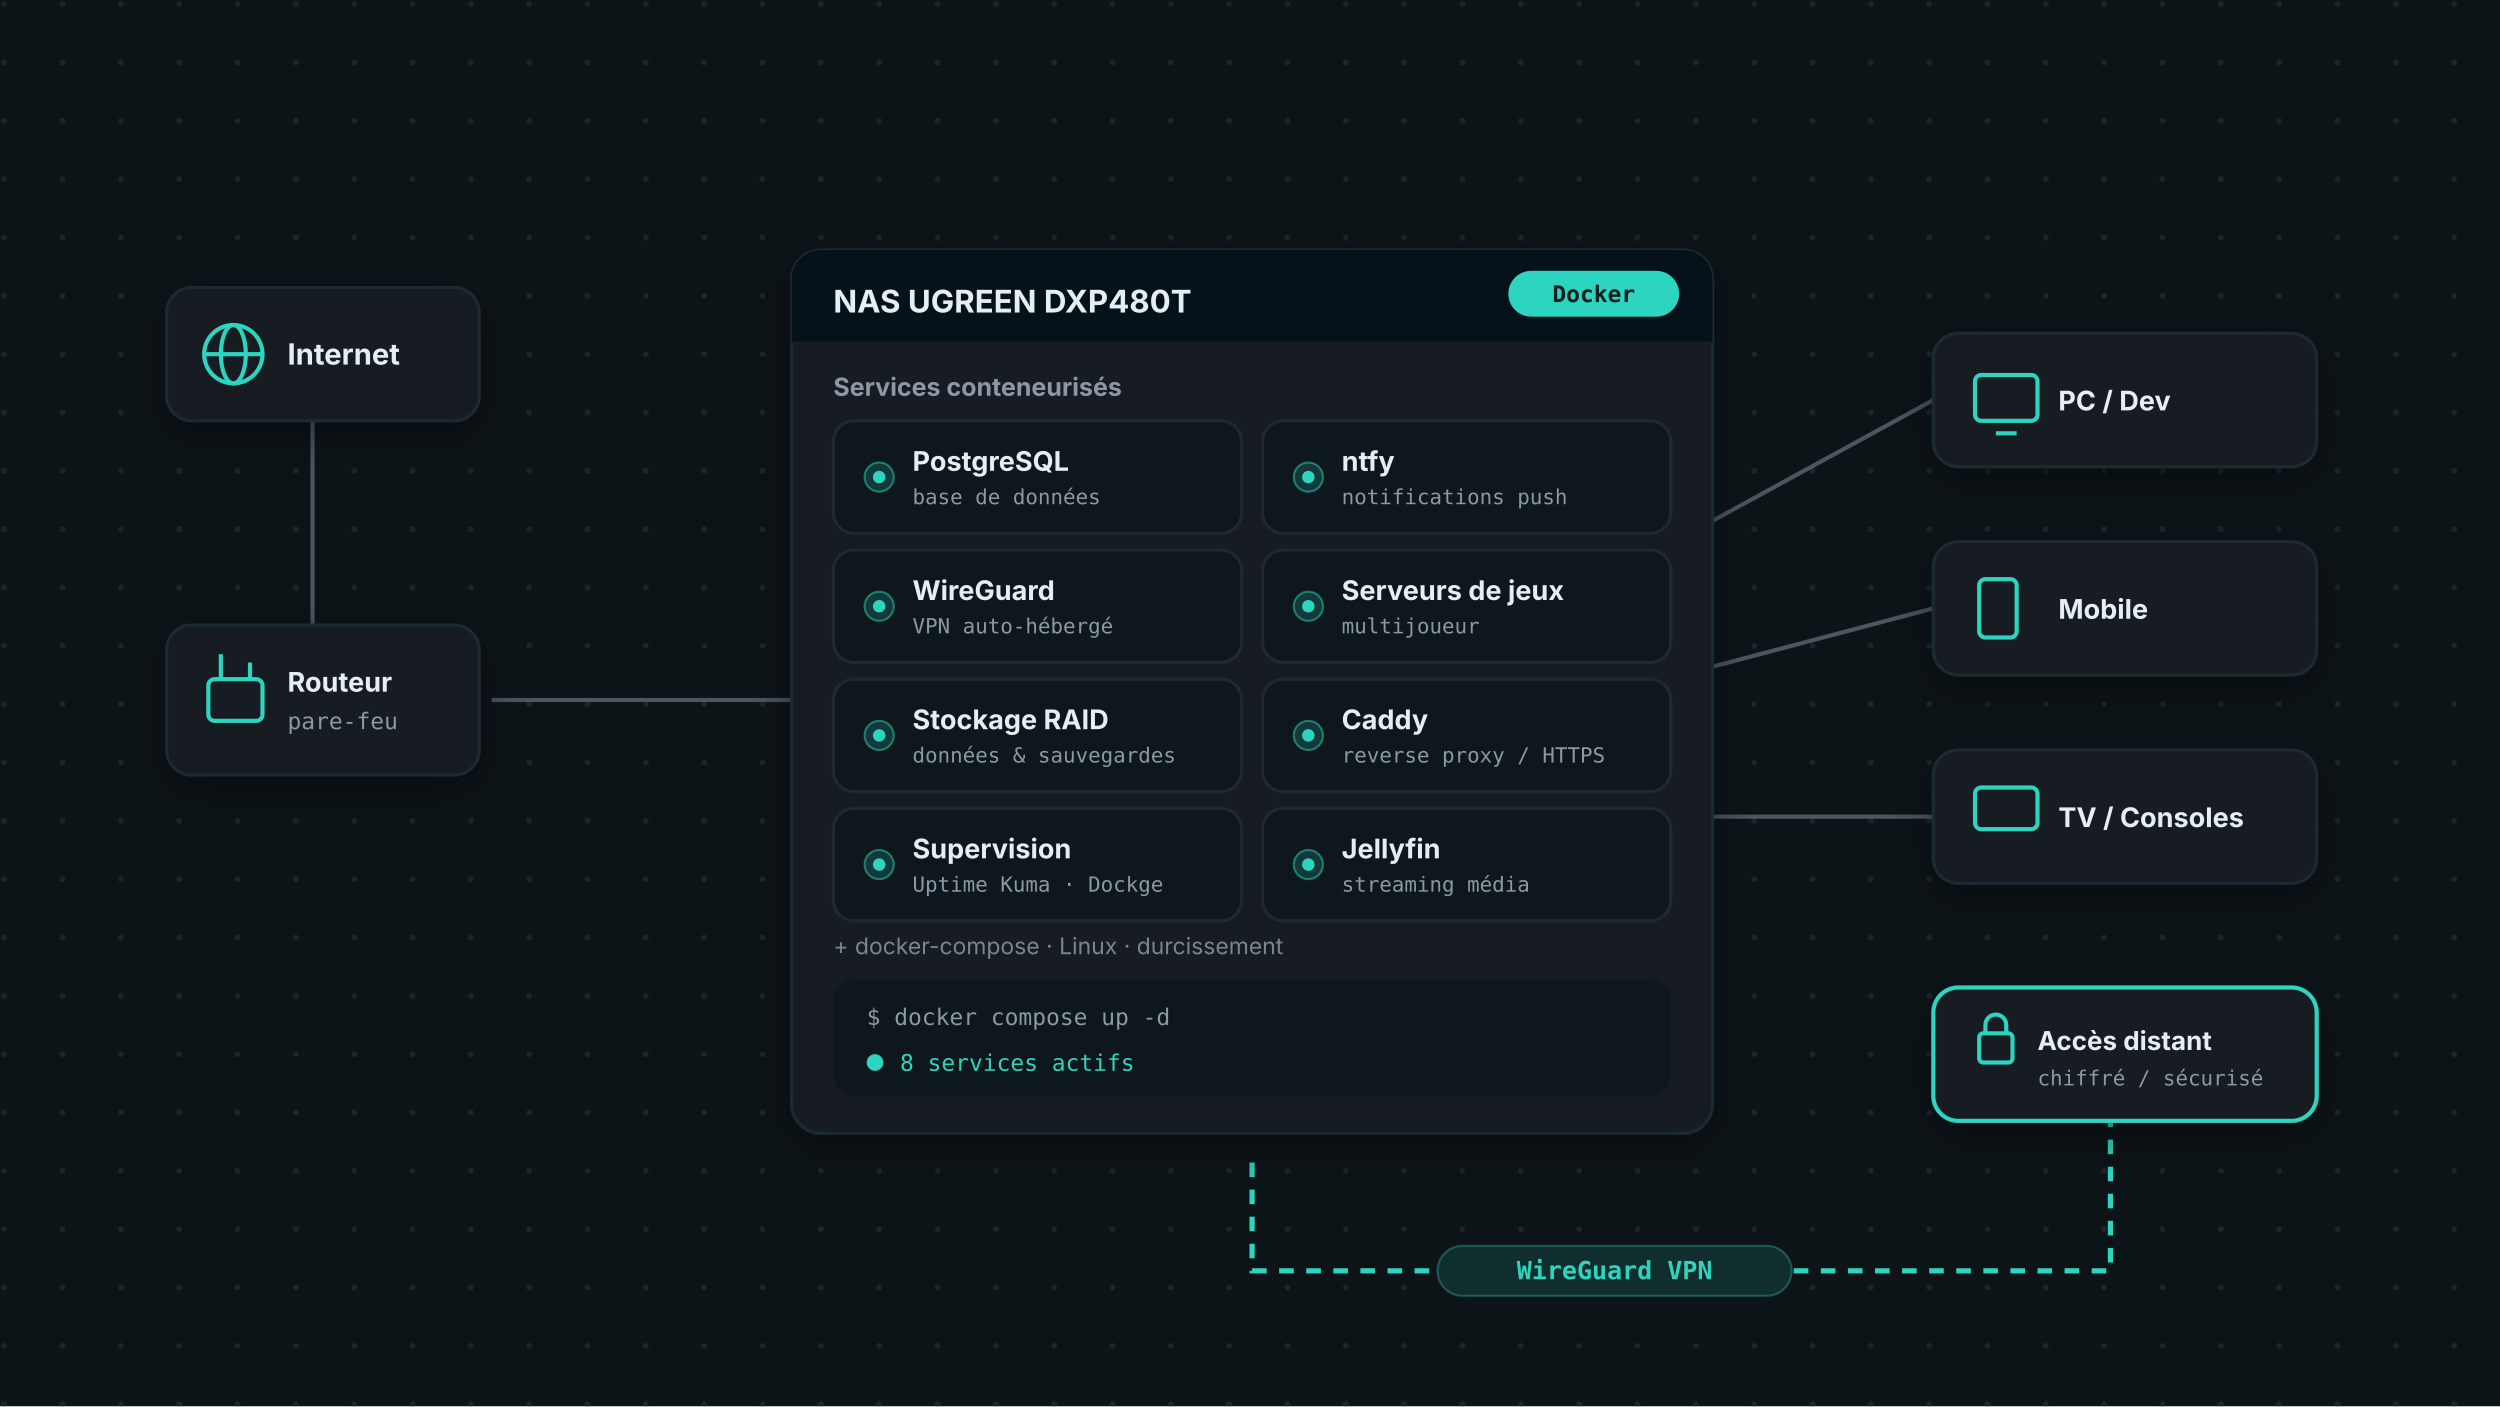
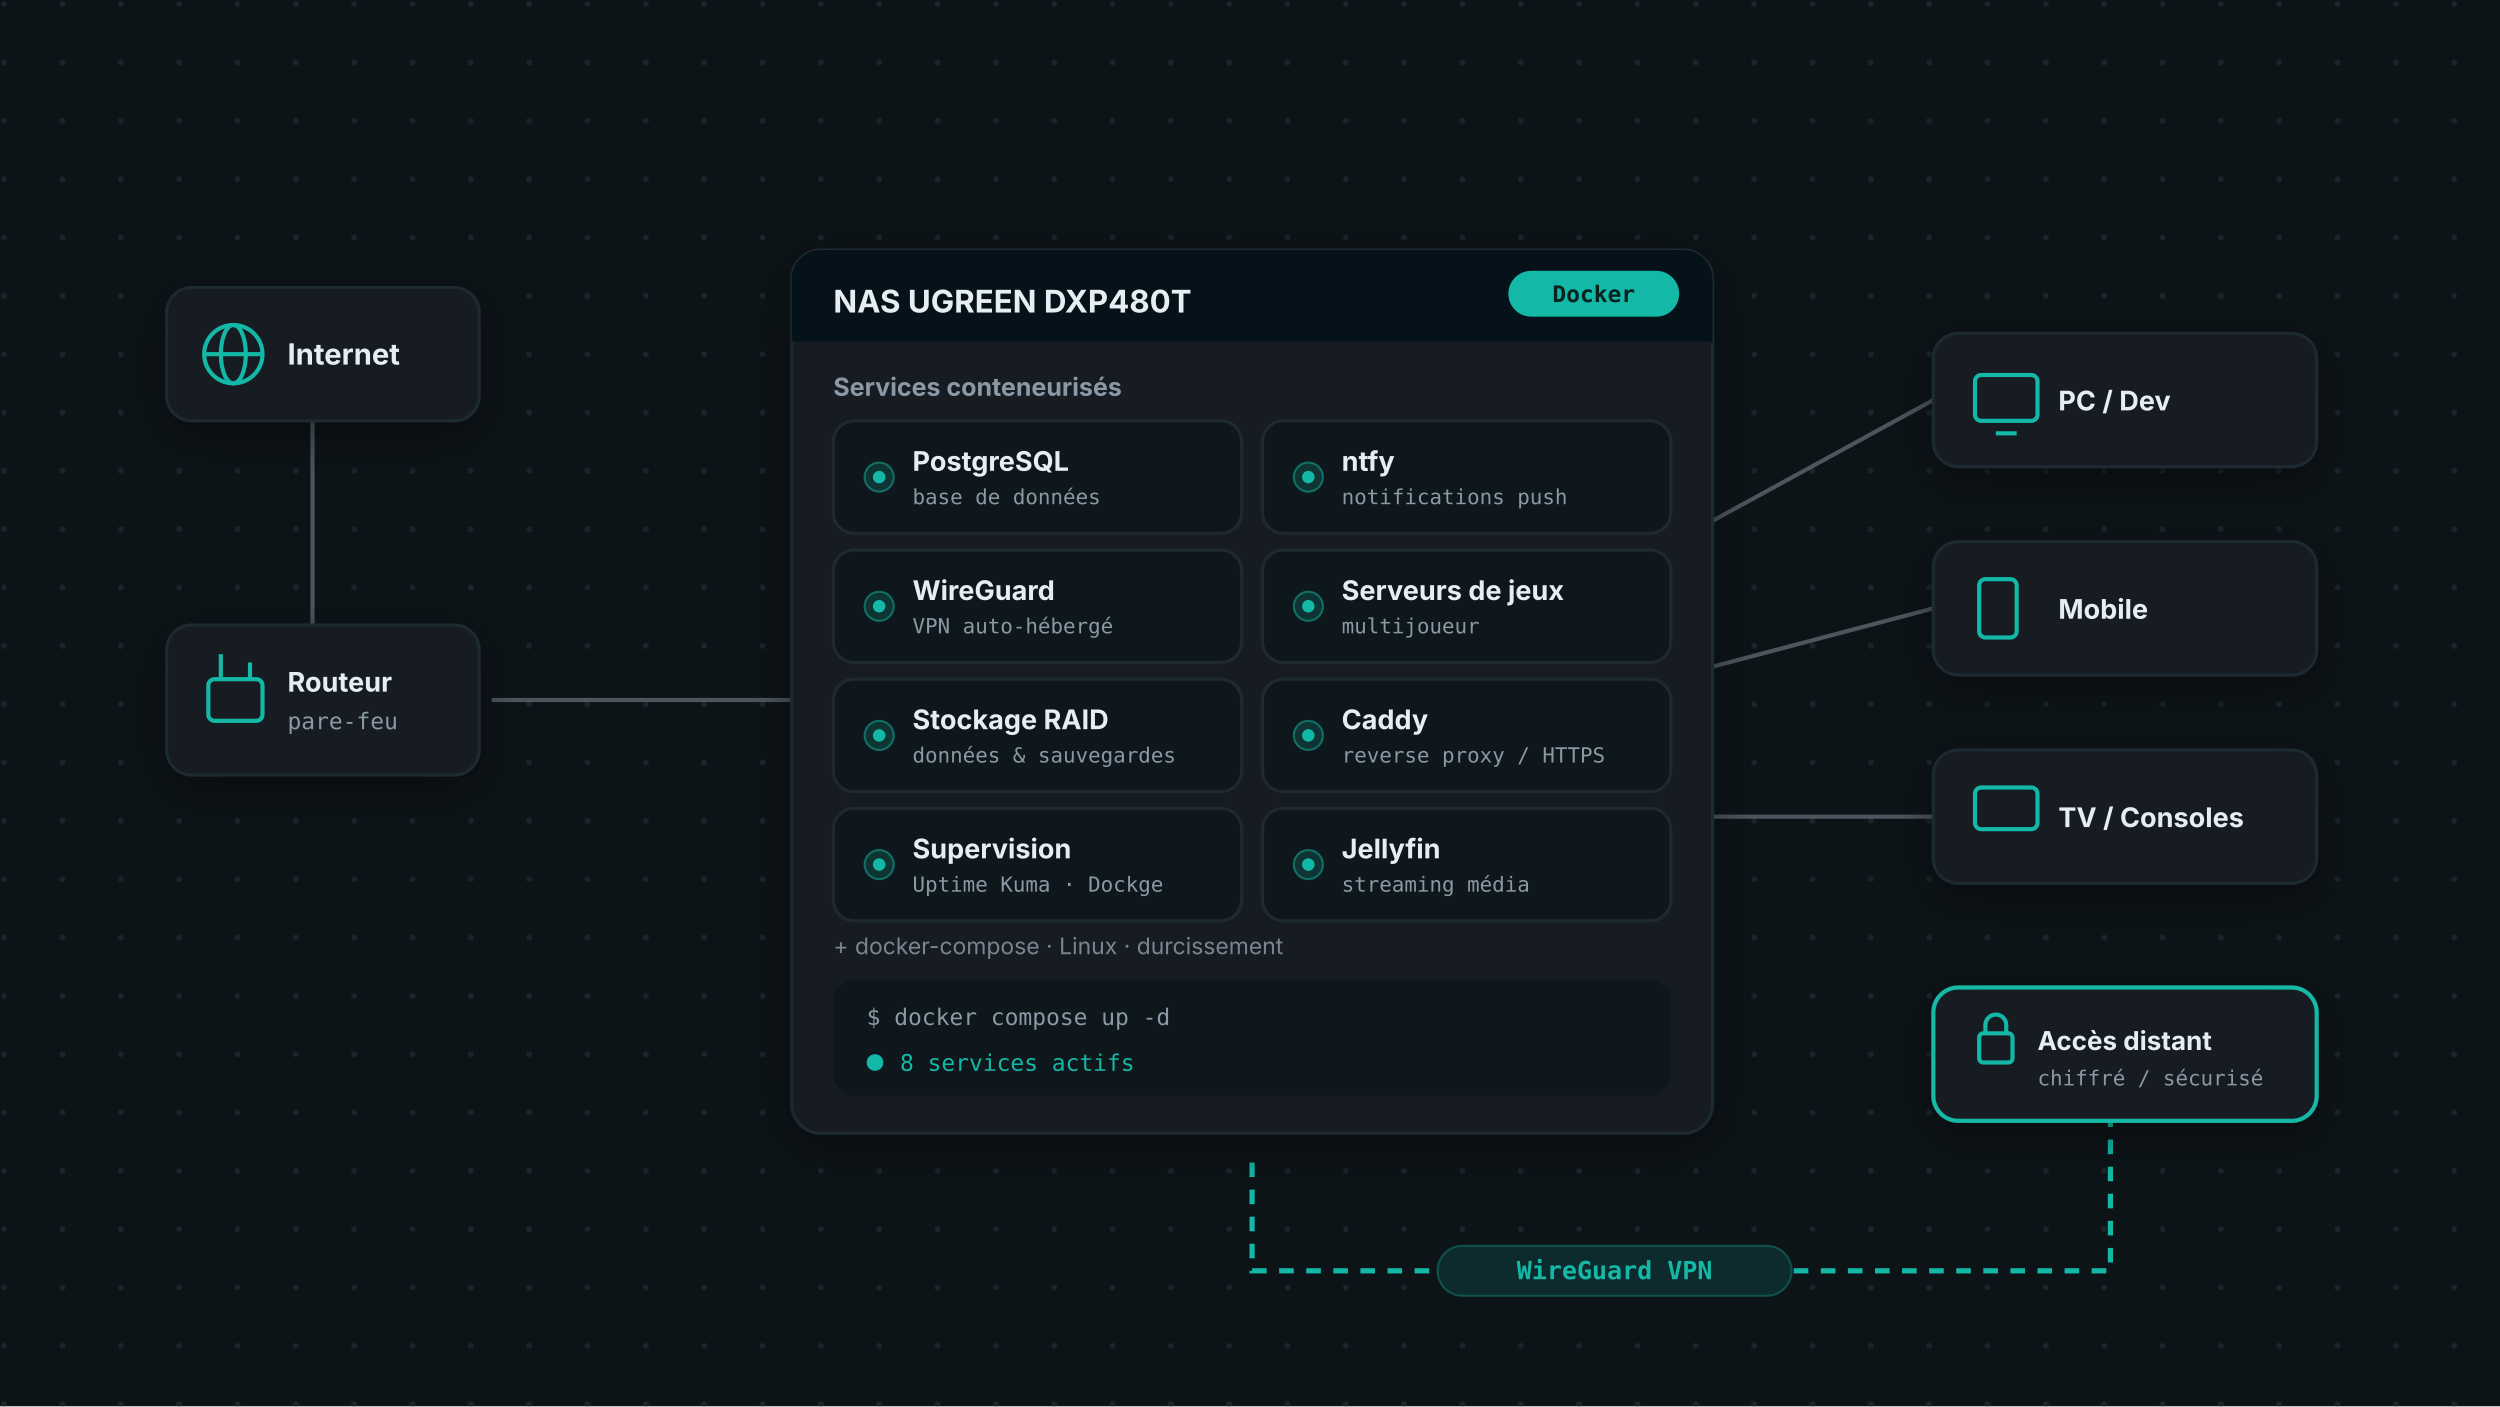
<svg xmlns="http://www.w3.org/2000/svg" width="1200" height="675" viewBox="0 0 1200 675" font-family="'Inter', system-ui, -apple-system, 'Segoe UI', Arial, sans-serif">
  <defs>
    <pattern id="homelab-dark-fr-dots" width="28" height="28" patternUnits="userSpaceOnUse">
      <circle cx="2" cy="2" r="1.4" fill="#1f2a30" fill-opacity="0.8" />
    </pattern>
    <filter id="homelab-dark-fr-sh" x="-20%" y="-20%" width="140%" height="160%">
      <feDropShadow dx="0" dy="6" stdDeviation="11" flood-color="#000000" flood-opacity="0.45" />
    </filter>
  </defs>
  <rect width="1200" height="675" fill="#0d1418" />
  <rect width="1200" height="675" fill="url(#homelab-dark-fr-dots)" />
  <g stroke="#8b98a5" stroke-opacity="0.5" stroke-width="2" fill="none">
    <path d="M150 196 L150 300" />
    <path d="M236 336 L380 336" />
    <path d="M822 250 L928 192" />
    <path d="M822 320 L928 292" />
    <path d="M822 392 L928 392" />
  </g>
-   <path d="M601 558 L601 610 L1013 610 L1013 538" stroke="#2dd4bf" stroke-width="2.5" stroke-dasharray="7 6" fill="none" />
+   <path d="M601 558 L601 610 L1013 610 L1013 538" stroke="#14b8a6" stroke-width="2.5" stroke-dasharray="7 6" fill="none" />
  <rect x="690" y="598" width="170" height="24" rx="12" fill="#0d1418" />
-   <rect x="690" y="598" width="170" height="24" rx="12" fill="#2dd4bf" fill-opacity="0.14" stroke="#2dd4bf" stroke-opacity="0.32" />
-   <text x="775" y="614" font-size="12" fill="#2dd4bf" font-weight="bold" font-family="'JetBrains Mono', ui-monospace, SFMono-Regular, Menlo, Consolas, monospace" text-anchor="middle">WireGuard VPN</text>
+   <rect x="690" y="598" width="170" height="24" rx="12" fill="#14b8a6" fill-opacity="0.14" stroke="#14b8a6" stroke-opacity="0.32" />
+   <text x="775" y="614" font-size="12" fill="#14b8a6" font-weight="bold" font-family="'JetBrains Mono', ui-monospace, SFMono-Regular, Menlo, Consolas, monospace" text-anchor="middle">WireGuard VPN</text>
  <g filter="url(#homelab-dark-fr-sh)">
    <rect x="80" y="138" width="150" height="64" rx="12" fill="#121c20" stroke="#1f2a30" stroke-width="1.5" />
  </g>
-   <g stroke="#2dd4bf" stroke-width="2" fill="none">
+   <g stroke="#14b8a6" stroke-width="2" fill="none">
    <circle cx="112" cy="170" r="14" />
    <ellipse cx="112" cy="170" rx="6" ry="14" />
    <line x1="98" y1="170" x2="126" y2="170" />
  </g>
  <text x="138" y="175" font-size="14" fill="#e6edf3" font-weight="bold" font-family="'Inter', system-ui, -apple-system, 'Segoe UI', Arial, sans-serif">Internet</text>
  <g filter="url(#homelab-dark-fr-sh)">
    <rect x="80" y="300" width="150" height="72" rx="12" fill="#121c20" stroke="#1f2a30" stroke-width="1.5" />
  </g>
-   <g stroke="#2dd4bf" stroke-width="2" fill="none">
+   <g stroke="#14b8a6" stroke-width="2" fill="none">
    <rect x="100" y="326" width="26" height="20" rx="3" />
    <line x1="106" y1="326" x2="106" y2="314" />
    <line x1="120" y1="326" x2="120" y2="318" />
  </g>
  <text x="138" y="332" font-size="13" fill="#e6edf3" font-weight="bold" font-family="'Inter', system-ui, -apple-system, 'Segoe UI', Arial, sans-serif">Routeur</text>
  <text x="138" y="350" font-size="11" fill="#8b98a5" font-weight="normal" font-family="'JetBrains Mono', ui-monospace, SFMono-Regular, Menlo, Consolas, monospace">pare-feu</text>
  <g filter="url(#homelab-dark-fr-sh)">
    <rect x="380" y="120" width="442" height="424" rx="14" fill="#121c20" stroke="#1f2a30" stroke-width="1.5" />
  </g>
  <path d="M380 134 a14 14 0 0 1 14 -14 h414 a14 14 0 0 1 14 14 v30 h-442 z" fill="#06121a" />
  <text x="400" y="150" font-size="15" fill="#e6edf3" font-weight="bold" font-family="'Inter', system-ui, -apple-system, 'Segoe UI', Arial, sans-serif">NAS UGREEN DXP480T</text>
-   <rect x="724" y="130" width="82" height="22" rx="11" fill="#2dd4bf" />
-   <text x="765" y="145" font-size="11" fill="#06201d" font-weight="bold" font-family="'JetBrains Mono', ui-monospace, SFMono-Regular, Menlo, Consolas, monospace" text-anchor="middle">Docker</text>
+   <rect x="724" y="130" width="82" height="22" rx="11" fill="#14b8a6" />
+   <text x="765" y="145" font-size="11" fill="#07221f" font-weight="bold" font-family="'JetBrains Mono', ui-monospace, SFMono-Regular, Menlo, Consolas, monospace" text-anchor="middle">Docker</text>
  <text x="400" y="190" font-size="12" fill="#8b98a5" font-weight="bold" font-family="'Inter', system-ui, -apple-system, 'Segoe UI', Arial, sans-serif">Services conteneurisés</text>
  <g>
    <rect x="400" y="202" width="196" height="54" rx="10" fill="#0e171b" stroke="#1f2a30" stroke-width="1.5" />
  </g>
-   <circle cx="422" cy="229" r="7" fill="#2dd4bf" fill-opacity="0.18" stroke="#2dd4bf" stroke-opacity="0.5" />
-   <circle cx="422" cy="229" r="3" fill="#2dd4bf" />
+   <circle cx="422" cy="229" r="7" fill="#14b8a6" fill-opacity="0.18" stroke="#14b8a6" stroke-opacity="0.5" />
+   <circle cx="422" cy="229" r="3" fill="#14b8a6" />
  <text x="438" y="226" font-size="13" fill="#e6edf3" font-weight="bold" font-family="'Inter', system-ui, -apple-system, 'Segoe UI', Arial, sans-serif">PostgreSQL</text>
  <text x="438" y="242" font-size="10" fill="#8b98a5" font-weight="normal" font-family="'JetBrains Mono', ui-monospace, SFMono-Regular, Menlo, Consolas, monospace">base de données</text>
  <g>
    <rect x="606" y="202" width="196" height="54" rx="10" fill="#0e171b" stroke="#1f2a30" stroke-width="1.5" />
  </g>
-   <circle cx="628" cy="229" r="7" fill="#2dd4bf" fill-opacity="0.18" stroke="#2dd4bf" stroke-opacity="0.5" />
-   <circle cx="628" cy="229" r="3" fill="#2dd4bf" />
+   <circle cx="628" cy="229" r="7" fill="#14b8a6" fill-opacity="0.18" stroke="#14b8a6" stroke-opacity="0.5" />
+   <circle cx="628" cy="229" r="3" fill="#14b8a6" />
  <text x="644" y="226" font-size="13" fill="#e6edf3" font-weight="bold" font-family="'Inter', system-ui, -apple-system, 'Segoe UI', Arial, sans-serif">ntfy</text>
  <text x="644" y="242" font-size="10" fill="#8b98a5" font-weight="normal" font-family="'JetBrains Mono', ui-monospace, SFMono-Regular, Menlo, Consolas, monospace">notifications push</text>
  <g>
    <rect x="400" y="264" width="196" height="54" rx="10" fill="#0e171b" stroke="#1f2a30" stroke-width="1.5" />
  </g>
-   <circle cx="422" cy="291" r="7" fill="#2dd4bf" fill-opacity="0.18" stroke="#2dd4bf" stroke-opacity="0.5" />
-   <circle cx="422" cy="291" r="3" fill="#2dd4bf" />
+   <circle cx="422" cy="291" r="7" fill="#14b8a6" fill-opacity="0.18" stroke="#14b8a6" stroke-opacity="0.5" />
+   <circle cx="422" cy="291" r="3" fill="#14b8a6" />
  <text x="438" y="288" font-size="13" fill="#e6edf3" font-weight="bold" font-family="'Inter', system-ui, -apple-system, 'Segoe UI', Arial, sans-serif">WireGuard</text>
  <text x="438" y="304" font-size="10" fill="#8b98a5" font-weight="normal" font-family="'JetBrains Mono', ui-monospace, SFMono-Regular, Menlo, Consolas, monospace">VPN auto-hébergé</text>
  <g>
    <rect x="606" y="264" width="196" height="54" rx="10" fill="#0e171b" stroke="#1f2a30" stroke-width="1.5" />
  </g>
-   <circle cx="628" cy="291" r="7" fill="#2dd4bf" fill-opacity="0.18" stroke="#2dd4bf" stroke-opacity="0.5" />
-   <circle cx="628" cy="291" r="3" fill="#2dd4bf" />
+   <circle cx="628" cy="291" r="7" fill="#14b8a6" fill-opacity="0.18" stroke="#14b8a6" stroke-opacity="0.5" />
+   <circle cx="628" cy="291" r="3" fill="#14b8a6" />
  <text x="644" y="288" font-size="13" fill="#e6edf3" font-weight="bold" font-family="'Inter', system-ui, -apple-system, 'Segoe UI', Arial, sans-serif">Serveurs de jeux</text>
  <text x="644" y="304" font-size="10" fill="#8b98a5" font-weight="normal" font-family="'JetBrains Mono', ui-monospace, SFMono-Regular, Menlo, Consolas, monospace">multijoueur</text>
  <g>
    <rect x="400" y="326" width="196" height="54" rx="10" fill="#0e171b" stroke="#1f2a30" stroke-width="1.5" />
  </g>
-   <circle cx="422" cy="353" r="7" fill="#2dd4bf" fill-opacity="0.18" stroke="#2dd4bf" stroke-opacity="0.5" />
-   <circle cx="422" cy="353" r="3" fill="#2dd4bf" />
+   <circle cx="422" cy="353" r="7" fill="#14b8a6" fill-opacity="0.18" stroke="#14b8a6" stroke-opacity="0.5" />
+   <circle cx="422" cy="353" r="3" fill="#14b8a6" />
  <text x="438" y="350" font-size="13" fill="#e6edf3" font-weight="bold" font-family="'Inter', system-ui, -apple-system, 'Segoe UI', Arial, sans-serif">Stockage RAID</text>
  <text x="438" y="366" font-size="10" fill="#8b98a5" font-weight="normal" font-family="'JetBrains Mono', ui-monospace, SFMono-Regular, Menlo, Consolas, monospace">données &amp; sauvegardes</text>
  <g>
    <rect x="606" y="326" width="196" height="54" rx="10" fill="#0e171b" stroke="#1f2a30" stroke-width="1.5" />
  </g>
-   <circle cx="628" cy="353" r="7" fill="#2dd4bf" fill-opacity="0.18" stroke="#2dd4bf" stroke-opacity="0.5" />
-   <circle cx="628" cy="353" r="3" fill="#2dd4bf" />
+   <circle cx="628" cy="353" r="7" fill="#14b8a6" fill-opacity="0.18" stroke="#14b8a6" stroke-opacity="0.5" />
+   <circle cx="628" cy="353" r="3" fill="#14b8a6" />
  <text x="644" y="350" font-size="13" fill="#e6edf3" font-weight="bold" font-family="'Inter', system-ui, -apple-system, 'Segoe UI', Arial, sans-serif">Caddy</text>
  <text x="644" y="366" font-size="10" fill="#8b98a5" font-weight="normal" font-family="'JetBrains Mono', ui-monospace, SFMono-Regular, Menlo, Consolas, monospace">reverse proxy / HTTPS</text>
  <g>
    <rect x="400" y="388" width="196" height="54" rx="10" fill="#0e171b" stroke="#1f2a30" stroke-width="1.5" />
  </g>
-   <circle cx="422" cy="415" r="7" fill="#2dd4bf" fill-opacity="0.18" stroke="#2dd4bf" stroke-opacity="0.5" />
-   <circle cx="422" cy="415" r="3" fill="#2dd4bf" />
+   <circle cx="422" cy="415" r="7" fill="#14b8a6" fill-opacity="0.18" stroke="#14b8a6" stroke-opacity="0.5" />
+   <circle cx="422" cy="415" r="3" fill="#14b8a6" />
  <text x="438" y="412" font-size="13" fill="#e6edf3" font-weight="bold" font-family="'Inter', system-ui, -apple-system, 'Segoe UI', Arial, sans-serif">Supervision</text>
  <text x="438" y="428" font-size="10" fill="#8b98a5" font-weight="normal" font-family="'JetBrains Mono', ui-monospace, SFMono-Regular, Menlo, Consolas, monospace">Uptime Kuma · Dockge</text>
  <g>
    <rect x="606" y="388" width="196" height="54" rx="10" fill="#0e171b" stroke="#1f2a30" stroke-width="1.5" />
  </g>
-   <circle cx="628" cy="415" r="7" fill="#2dd4bf" fill-opacity="0.18" stroke="#2dd4bf" stroke-opacity="0.5" />
-   <circle cx="628" cy="415" r="3" fill="#2dd4bf" />
+   <circle cx="628" cy="415" r="7" fill="#14b8a6" fill-opacity="0.18" stroke="#14b8a6" stroke-opacity="0.5" />
+   <circle cx="628" cy="415" r="3" fill="#14b8a6" />
  <text x="644" y="412" font-size="13" fill="#e6edf3" font-weight="bold" font-family="'Inter', system-ui, -apple-system, 'Segoe UI', Arial, sans-serif">Jellyfin</text>
  <text x="644" y="428" font-size="10" fill="#8b98a5" font-weight="normal" font-family="'JetBrains Mono', ui-monospace, SFMono-Regular, Menlo, Consolas, monospace">streaming média</text>
  <text x="400" y="458" font-size="11" fill="#8b98a5" fill-opacity="0.85" font-weight="normal" font-family="'Inter', system-ui, -apple-system, 'Segoe UI', Arial, sans-serif">+ docker-compose · Linux · durcissement</text>
  <rect x="400" y="470" width="402" height="56" rx="10" fill="#0e171b" />
  <text x="416" y="492" font-size="11" fill="#8b98a5" font-weight="normal" font-family="'JetBrains Mono', ui-monospace, SFMono-Regular, Menlo, Consolas, monospace">$ docker compose up -d</text>
-   <circle cx="420" cy="510" r="4" fill="#2dd4bf" />
-   <text x="432" y="514" font-size="11" fill="#2dd4bf" font-weight="normal" font-family="'JetBrains Mono', ui-monospace, SFMono-Regular, Menlo, Consolas, monospace">8 services actifs</text>
+   <circle cx="420" cy="510" r="4" fill="#14b8a6" />
+   <text x="432" y="514" font-size="11" fill="#14b8a6" font-weight="normal" font-family="'JetBrains Mono', ui-monospace, SFMono-Regular, Menlo, Consolas, monospace">8 services actifs</text>
  <g filter="url(#homelab-dark-fr-sh)">
    <rect x="928" y="160" width="184" height="64" rx="12" fill="#121c20" stroke="#1f2a30" stroke-width="1.5" />
  </g>
-   <g stroke="#2dd4bf" stroke-width="2" fill="none">
+   <g stroke="#14b8a6" stroke-width="2" fill="none">
    <rect x="948" y="180" width="30" height="22" rx="3" />
    <line x1="958" y1="208" x2="968" y2="208" />
  </g>
  <text x="988" y="197" font-size="13" fill="#e6edf3" font-weight="bold" font-family="'Inter', system-ui, -apple-system, 'Segoe UI', Arial, sans-serif">PC / Dev</text>
  <g filter="url(#homelab-dark-fr-sh)">
    <rect x="928" y="260" width="184" height="64" rx="12" fill="#121c20" stroke="#1f2a30" stroke-width="1.5" />
  </g>
-   <g stroke="#2dd4bf" stroke-width="2" fill="none">
+   <g stroke="#14b8a6" stroke-width="2" fill="none">
    <rect x="950" y="278" width="18" height="28" rx="3" />
  </g>
  <text x="988" y="297" font-size="13" fill="#e6edf3" font-weight="bold" font-family="'Inter', system-ui, -apple-system, 'Segoe UI', Arial, sans-serif">Mobile</text>
  <g filter="url(#homelab-dark-fr-sh)">
    <rect x="928" y="360" width="184" height="64" rx="12" fill="#121c20" stroke="#1f2a30" stroke-width="1.5" />
  </g>
-   <g stroke="#2dd4bf" stroke-width="2" fill="none">
+   <g stroke="#14b8a6" stroke-width="2" fill="none">
    <rect x="948" y="378" width="30" height="20" rx="3" />
  </g>
  <text x="988" y="397" font-size="13" fill="#e6edf3" font-weight="bold" font-family="'Inter', system-ui, -apple-system, 'Segoe UI', Arial, sans-serif">TV / Consoles</text>
  <g filter="url(#homelab-dark-fr-sh)">
-     <rect x="928" y="474" width="184" height="64" rx="12" fill="#121c20" stroke="#2dd4bf" stroke-width="2" />
+     <rect x="928" y="474" width="184" height="64" rx="12" fill="#121c20" stroke="#14b8a6" stroke-width="2" />
  </g>
-   <g stroke="#2dd4bf" stroke-width="2" fill="none">
+   <g stroke="#14b8a6" stroke-width="2" fill="none">
    <rect x="950" y="496" width="16" height="14" rx="2" />
    <path d="M953 496 v-4 a5 5 0 0 1 10 0 v4" />
  </g>
  <text x="978" y="504" font-size="12.5" fill="#e6edf3" font-weight="bold" font-family="'Inter', system-ui, -apple-system, 'Segoe UI', Arial, sans-serif">Accès distant</text>
  <text x="978" y="521" font-size="10" fill="#8b98a5" font-weight="normal" font-family="'JetBrains Mono', ui-monospace, SFMono-Regular, Menlo, Consolas, monospace">chiffré / sécurisé</text>
</svg>
